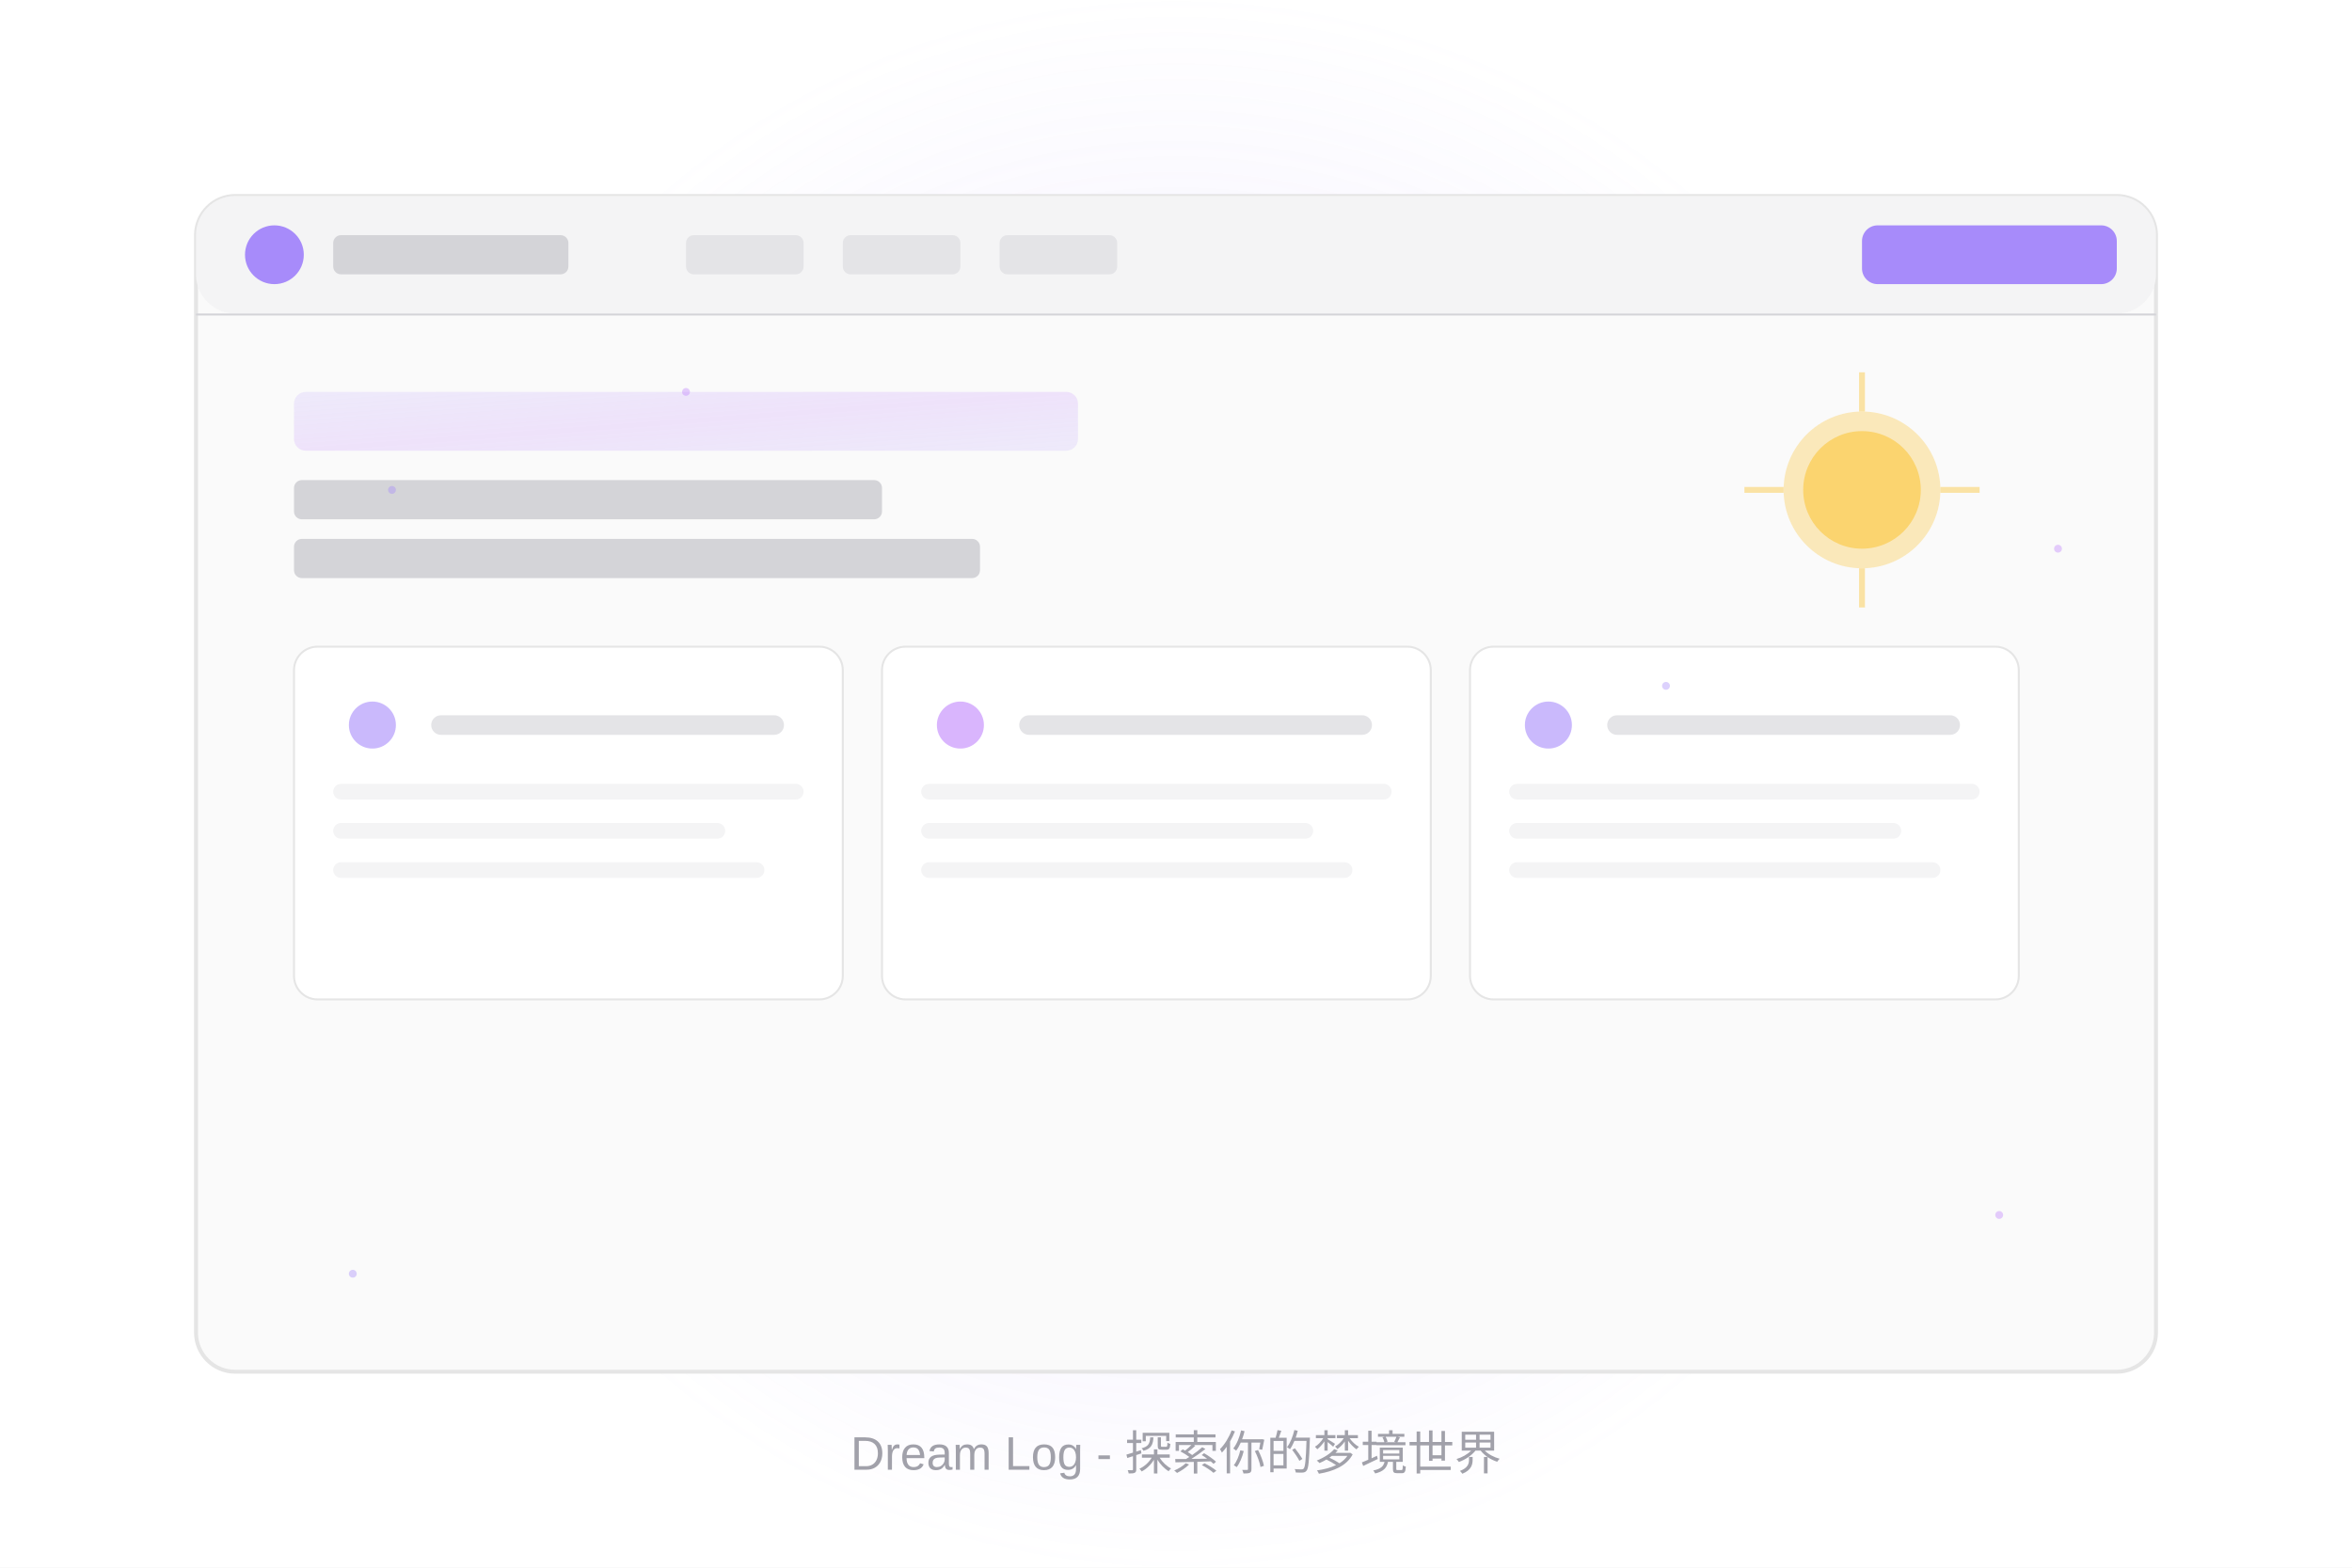
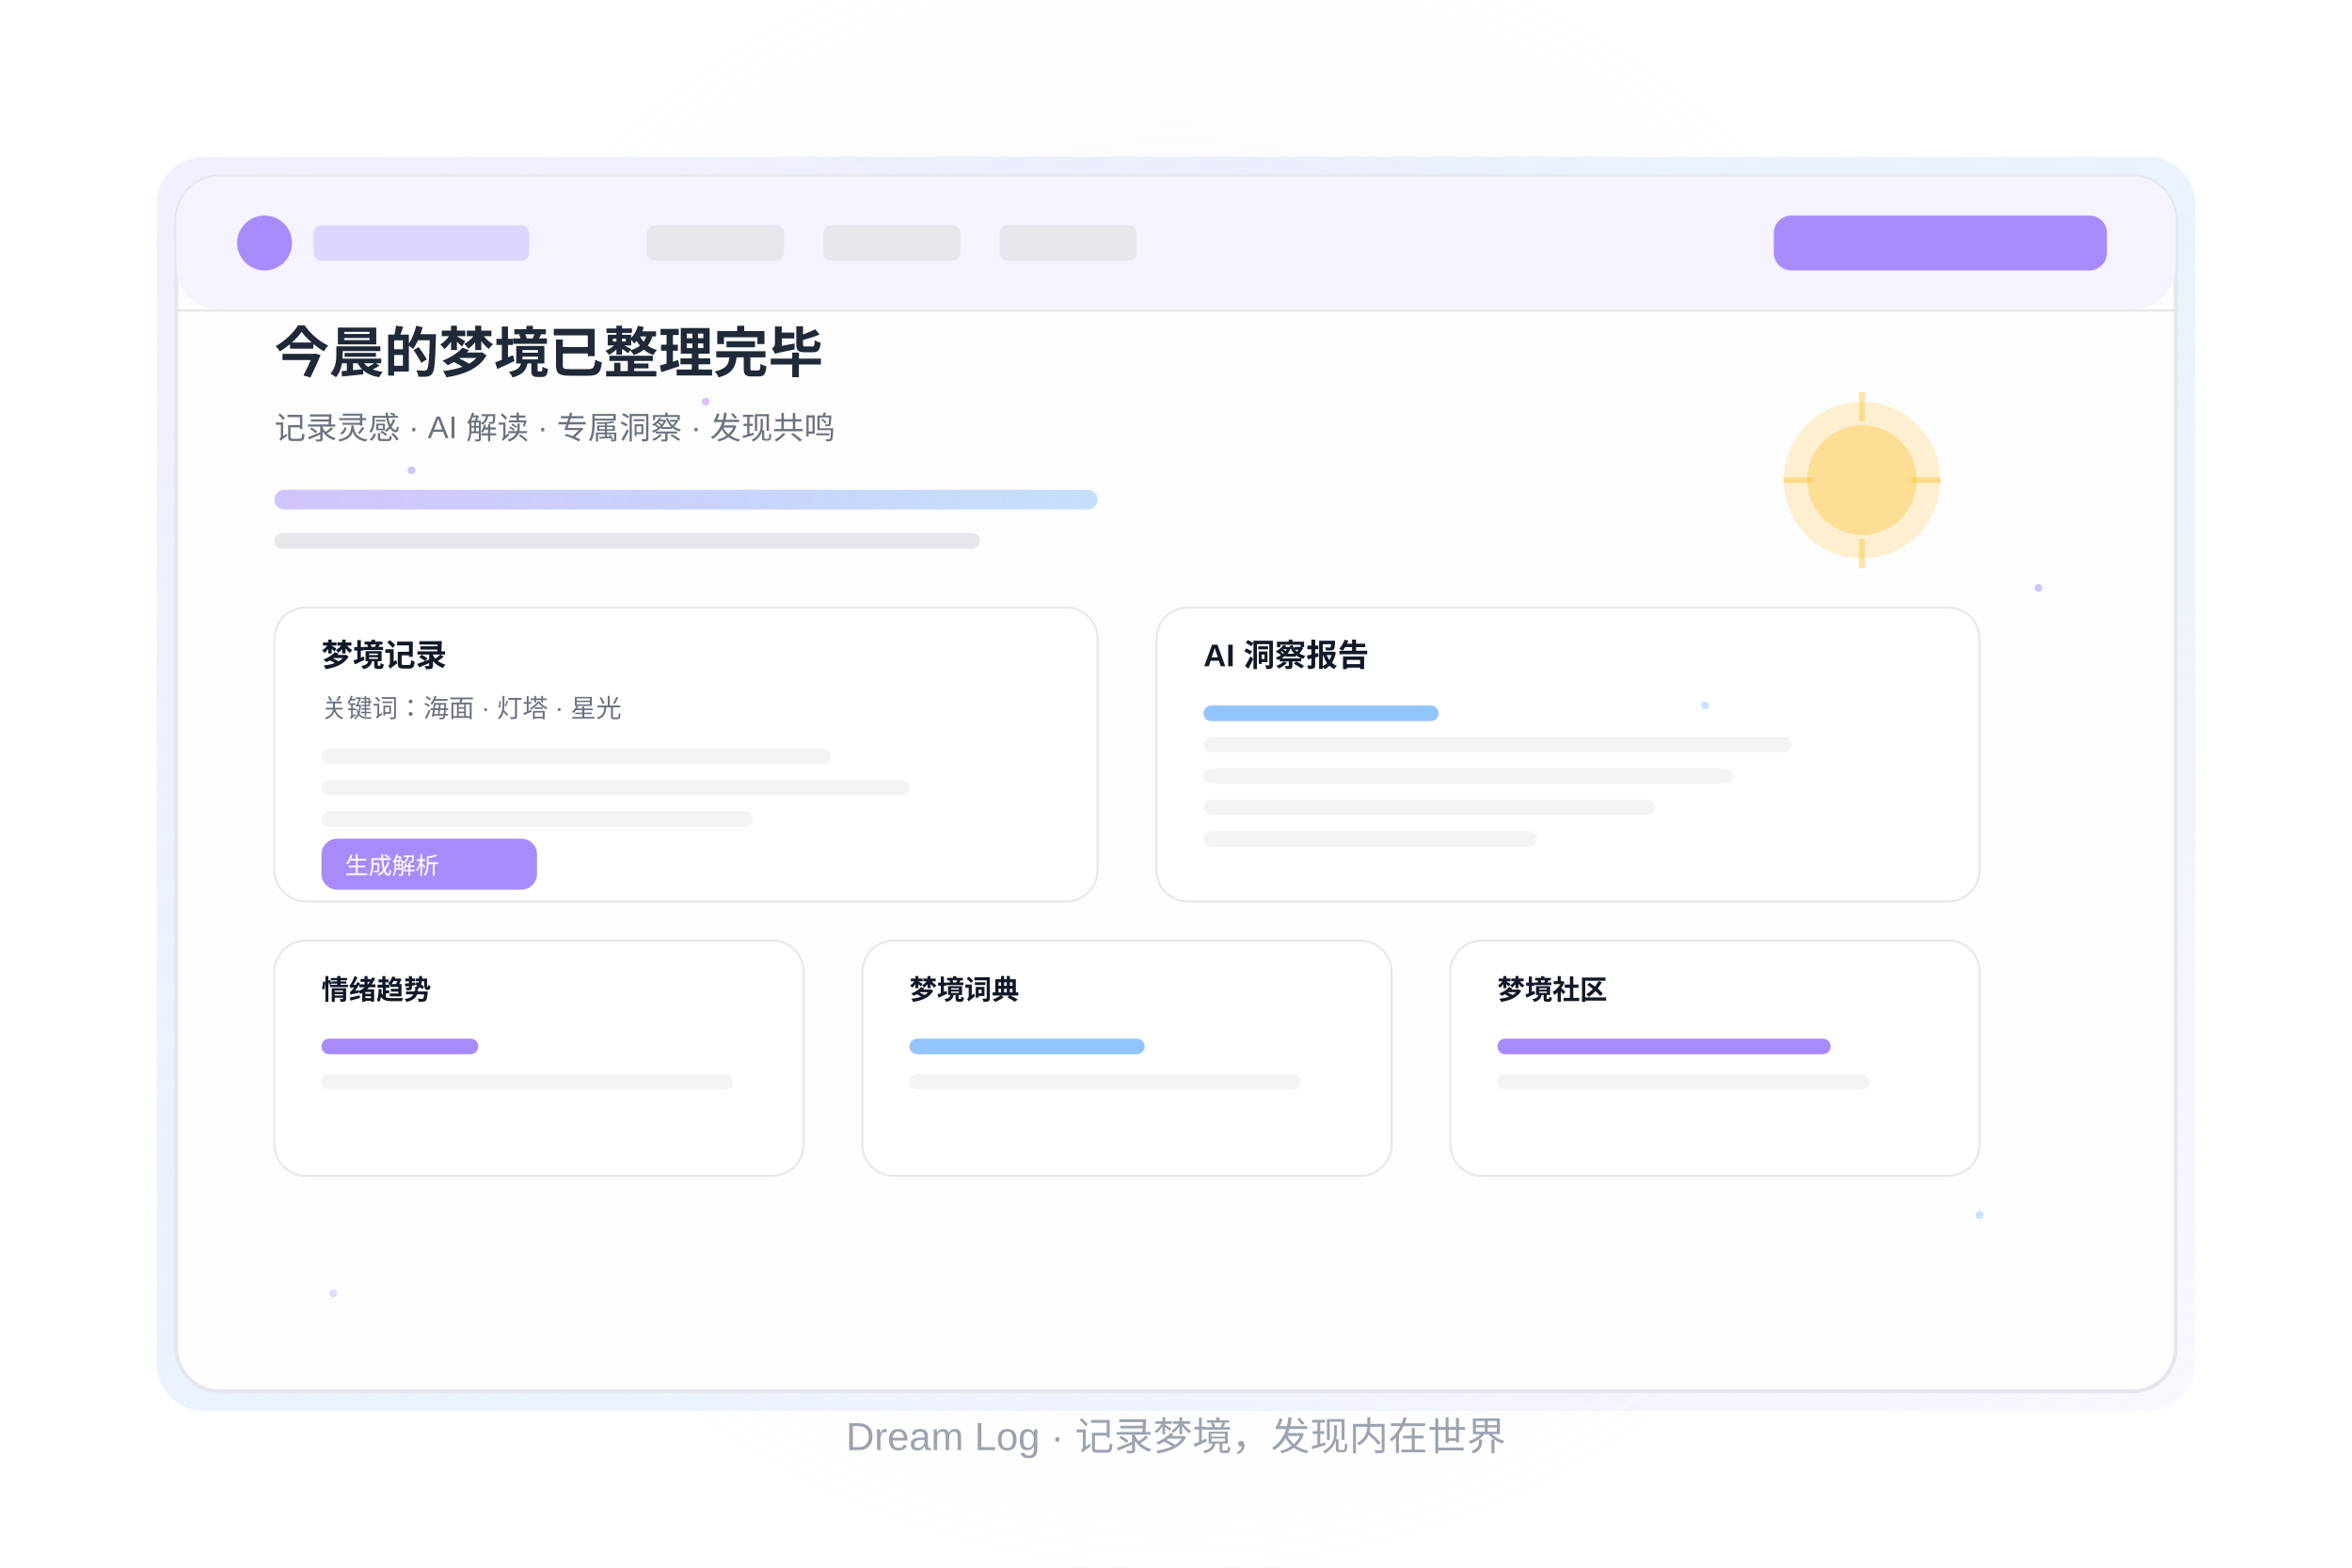
<svg xmlns="http://www.w3.org/2000/svg" width="1200" height="800" viewBox="0 0 1200 800" fill="none">
  <rect width="1200" height="800" fill="#ffffff" />
  <defs>
-     <linearGradient id="grad1" x1="0%" y1="0%" x2="100%" y2="100%">
-       <stop offset="0%" style="stop-color:#a78bfa;stop-opacity:0.15" />
-       <stop offset="50%" style="stop-color:#c084fc;stop-opacity:0.2" />
-       <stop offset="100%" style="stop-color:#a78bfa;stop-opacity:0.15" />
+     <linearGradient id="bgGradient" x1="0%" y1="0%" x2="100%" y2="100%">
+       <stop offset="0%" stop-color="#ede9fe" stop-opacity="0.7" />
+       <stop offset="50%" stop-color="#dbeafe" stop-opacity="0.6" />
+       <stop offset="100%" stop-color="#faf5ff" stop-opacity="0.8" />
    </linearGradient>
-     <radialGradient id="glow" cx="50%" cy="50%" r="50%">
-       <stop offset="0%" style="stop-color:#a78bfa;stop-opacity:0.2" />
-       <stop offset="100%" style="stop-color:#a78bfa;stop-opacity:0" />
+     <radialGradient id="glow" cx="50%" cy="50%" r="55%">
+       <stop offset="0%" stop-color="#a78bfa" stop-opacity="0.25" />
+       <stop offset="100%" stop-color="#ffffff" stop-opacity="0" />
    </radialGradient>
+     <linearGradient id="cardGlow" x1="0%" y1="0%" x2="100%" y2="0%">
+       <stop offset="0%" stop-color="#a78bfa" stop-opacity="0.5" />
+       <stop offset="100%" stop-color="#60a5fa" stop-opacity="0.35" />
+     </linearGradient>
  </defs>
-   <circle cx="600" cy="400" r="400" fill="url(#glow)" />
-   <rect x="100" y="100" width="1000" height="600" rx="20" fill="#fafafa" stroke="#e5e5e5" stroke-width="2" />
-   <rect x="100" y="100" width="1000" height="60" rx="20" fill="#f4f4f5" />
-   <rect x="100" y="160" width="1000" height="1" fill="#d4d4d8" />
-   <circle cx="140" cy="130" r="15" fill="#a78bfa" />
-   <rect x="170" y="120" width="120" height="20" rx="4" fill="#d4d4d8" />
-   <rect x="350" y="120" width="60" height="20" rx="4" fill="#e4e4e7" />
-   <rect x="430" y="120" width="60" height="20" rx="4" fill="#e4e4e7" />
-   <rect x="510" y="120" width="60" height="20" rx="4" fill="#e4e4e7" />
-   <rect x="950" y="115" width="130" height="30" rx="8" fill="#a78bfa" />
-   <g transform="translate(150, 200)">
-     <rect x="0" y="0" width="400" height="30" rx="6" fill="url(#grad1)" />
-     <rect x="0" y="45" width="300" height="20" rx="4" fill="#d4d4d8" />
-     <rect x="0" y="75" width="350" height="20" rx="4" fill="#d4d4d8" />
-     <rect x="0" y="130" width="280" height="180" rx="12" fill="#ffffff" stroke="#e5e5e5" stroke-width="1" />
-     <rect x="300" y="130" width="280" height="180" rx="12" fill="#ffffff" stroke="#e5e5e5" stroke-width="1" />
-     <rect x="600" y="130" width="280" height="180" rx="12" fill="#ffffff" stroke="#e5e5e5" stroke-width="1" />
-     <circle cx="40" cy="170" r="12" fill="#a78bfa" opacity="0.6" />
-     <rect x="70" y="165" width="180" height="10" rx="5" fill="#e4e4e7" />
-     <rect x="20" y="200" width="240" height="8" rx="4" fill="#f4f4f5" />
-     <rect x="20" y="220" width="200" height="8" rx="4" fill="#f4f4f5" />
-     <rect x="20" y="240" width="220" height="8" rx="4" fill="#f4f4f5" />
-     <circle cx="340" cy="170" r="12" fill="#c084fc" opacity="0.6" />
-     <rect x="370" y="165" width="180" height="10" rx="5" fill="#e4e4e7" />
-     <rect x="320" y="200" width="240" height="8" rx="4" fill="#f4f4f5" />
-     <rect x="320" y="220" width="200" height="8" rx="4" fill="#f4f4f5" />
-     <rect x="320" y="240" width="220" height="8" rx="4" fill="#f4f4f5" />
-     <circle cx="640" cy="170" r="12" fill="#a78bfa" opacity="0.6" />
-     <rect x="670" y="165" width="180" height="10" rx="5" fill="#e4e4e7" />
-     <rect x="620" y="200" width="240" height="8" rx="4" fill="#f4f4f5" />
-     <rect x="620" y="220" width="200" height="8" rx="4" fill="#f4f4f5" />
-     <rect x="620" y="240" width="220" height="8" rx="4" fill="#f4f4f5" />
+   <rect x="80" y="80" width="1040" height="640" rx="24" fill="url(#bgGradient)" />
+   <circle cx="600" cy="380" r="420" fill="url(#glow)" />
+   <rect x="90" y="90" width="1020" height="620" rx="22" fill="#fdfdfd" stroke="#e5e7eb" stroke-width="2" />
+   <rect x="90" y="90" width="1020" height="68" rx="22" fill="#f5f3ff" />
+   <rect x="90" y="158" width="1020" height="1" fill="#e4e4e7" />
+   <circle cx="135" cy="124" r="14" fill="#a78bfa" />
+   <rect x="160" y="115" width="110" height="18" rx="4" fill="#ddd6fe" />
+   <rect x="330" y="115" width="70" height="18" rx="4" fill="#e5e7eb" />
+   <rect x="420" y="115" width="70" height="18" rx="4" fill="#e5e7eb" />
+   <rect x="510" y="115" width="70" height="18" rx="4" fill="#e5e7eb" />
+   <rect x="905" y="110" width="170" height="28" rx="9" fill="#a78bfa" />
+   <g transform="translate(140, 190)">
+     <text x="0" y="0" font-family="'Segoe UI', Arial, sans-serif" font-size="28" fill="#1f2937" font-weight="600">今晨的梦境已整理完毕</text>
+     <text x="0" y="34" font-family="'Segoe UI', Arial, sans-serif" font-size="16" fill="#6b7280">记录灵感 · AI 解读 · 专属洞察 · 发现共鸣</text>
+     <rect x="0" y="60" width="420" height="10" rx="5" fill="url(#cardGlow)" />
+     <rect x="0" y="82" width="360" height="8" rx="4" fill="#e5e7eb" />
+     <rect x="0" y="120" width="420" height="150" rx="16" fill="#ffffff" stroke="#e5e7eb" />
+     <text x="24" y="150" font-family="'Segoe UI', Arial, sans-serif" font-size="16" fill="#111827" font-weight="600">梦境记录</text>
+     <text x="24" y="176" font-family="'Segoe UI', Arial, sans-serif" font-size="13" fill="#6b7280">关键词：海面 · 灯塔 · 星光</text>
+     <rect x="24" y="192" width="260" height="8" rx="4" fill="#f3f4f6" />
+     <rect x="24" y="208" width="300" height="8" rx="4" fill="#f3f4f6" />
+     <rect x="24" y="224" width="220" height="8" rx="4" fill="#f3f4f6" />
+     <rect x="24" y="238" width="110" height="26" rx="8" fill="#a78bfa" />
+     <text x="36" y="256" font-family="'Segoe UI', Arial, sans-serif" font-size="12" fill="#ffffff">生成解析</text>
+     <rect x="450" y="120" width="420" height="150" rx="16" fill="#ffffff" stroke="#e5e7eb" />
+     <text x="474" y="150" font-family="'Segoe UI', Arial, sans-serif" font-size="16" fill="#111827" font-weight="600">AI 洞察报告</text>
+     <rect x="474" y="170" width="120" height="8" rx="4" fill="#93c5fd" />
+     <rect x="474" y="186" width="300" height="8" rx="4" fill="#f3f4f6" />
+     <rect x="474" y="202" width="270" height="8" rx="4" fill="#f3f4f6" />
+     <rect x="474" y="218" width="230" height="8" rx="4" fill="#f3f4f6" />
+     <rect x="474" y="234" width="170" height="8" rx="4" fill="#f3f4f6" />
+     <rect x="0" y="290" width="270" height="120" rx="16" fill="#ffffff" stroke="#e5e7eb" />
+     <text x="24" y="320" font-family="'Segoe UI', Arial, sans-serif" font-size="14" fill="#111827" font-weight="600">情绪趋势</text>
+     <rect x="24" y="340" width="80" height="8" rx="4" fill="#a78bfa" />
+     <rect x="24" y="358" width="210" height="8" rx="4" fill="#f3f4f6" />
+     <rect x="300" y="290" width="270" height="120" rx="16" fill="#ffffff" stroke="#e5e7eb" />
+     <text x="324" y="320" font-family="'Segoe UI', Arial, sans-serif" font-size="14" fill="#111827" font-weight="600">梦境词典</text>
+     <rect x="324" y="340" width="120" height="8" rx="4" fill="#93c5fd" />
+     <rect x="324" y="358" width="200" height="8" rx="4" fill="#f3f4f6" />
+     <rect x="600" y="290" width="270" height="120" rx="16" fill="#ffffff" stroke="#e5e7eb" />
+     <text x="624" y="320" font-family="'Segoe UI', Arial, sans-serif" font-size="14" fill="#111827" font-weight="600">梦境社区</text>
+     <rect x="624" y="340" width="170" height="8" rx="4" fill="#a78bfa" />
+     <rect x="624" y="358" width="190" height="8" rx="4" fill="#f3f4f6" />
  </g>
-   <circle cx="950" cy="250" r="40" fill="#fbbf24" opacity="0.3" />
-   <circle cx="950" cy="250" r="30" fill="#fbbf24" opacity="0.5" />
-   <line x1="950" y1="190" x2="950" y2="210" stroke="#fbbf24" stroke-width="3" opacity="0.4" />
-   <line x1="950" y1="290" x2="950" y2="310" stroke="#fbbf24" stroke-width="3" opacity="0.4" />
-   <line x1="890" y1="250" x2="910" y2="250" stroke="#fbbf24" stroke-width="3" opacity="0.4" />
-   <line x1="990" y1="250" x2="1010" y2="250" stroke="#fbbf24" stroke-width="3" opacity="0.4" />
-   <circle cx="200" cy="250" r="2" fill="#a78bfa" opacity="0.4" />
-   <circle cx="350" cy="200" r="2" fill="#c084fc" opacity="0.4" />
-   <circle cx="850" cy="350" r="2" fill="#a78bfa" opacity="0.4" />
-   <circle cx="1050" cy="280" r="2" fill="#c084fc" opacity="0.4" />
-   <circle cx="180" cy="650" r="2" fill="#a78bfa" opacity="0.4" />
-   <circle cx="1020" cy="620" r="2" fill="#c084fc" opacity="0.4" />
-   <text x="600" y="750" font-family="Arial, sans-serif" font-size="24" fill="#a1a1aa" text-anchor="middle">Dream Log - 探索你的梦境世界</text>
+   <circle cx="950" cy="245" r="40" fill="#fbbf24" opacity="0.2" />
+   <circle cx="950" cy="245" r="28" fill="#fbbf24" opacity="0.35" />
+   <line x1="950" y1="200" x2="950" y2="215" stroke="#fbbf24" stroke-width="3" opacity="0.4" />
+   <line x1="950" y1="275" x2="950" y2="290" stroke="#fbbf24" stroke-width="3" opacity="0.4" />
+   <line x1="910" y1="245" x2="925" y2="245" stroke="#fbbf24" stroke-width="3" opacity="0.4" />
+   <line x1="975" y1="245" x2="990" y2="245" stroke="#fbbf24" stroke-width="3" opacity="0.4" />
+   <circle cx="210" cy="240" r="2" fill="#a78bfa" opacity="0.5" />
+   <circle cx="360" cy="205" r="2" fill="#c084fc" opacity="0.5" />
+   <circle cx="870" cy="360" r="2" fill="#93c5fd" opacity="0.5" />
+   <circle cx="1040" cy="300" r="2" fill="#a78bfa" opacity="0.5" />
+   <circle cx="170" cy="660" r="2" fill="#c4b5fd" opacity="0.5" />
+   <circle cx="1010" cy="620" r="2" fill="#93c5fd" opacity="0.5" />
+   <text x="600" y="740" font-family="'Segoe UI', Arial, sans-serif" font-size="20" fill="#9ca3af" text-anchor="middle">Dream Log · 记录梦境，发现内在世界</text>
</svg>
